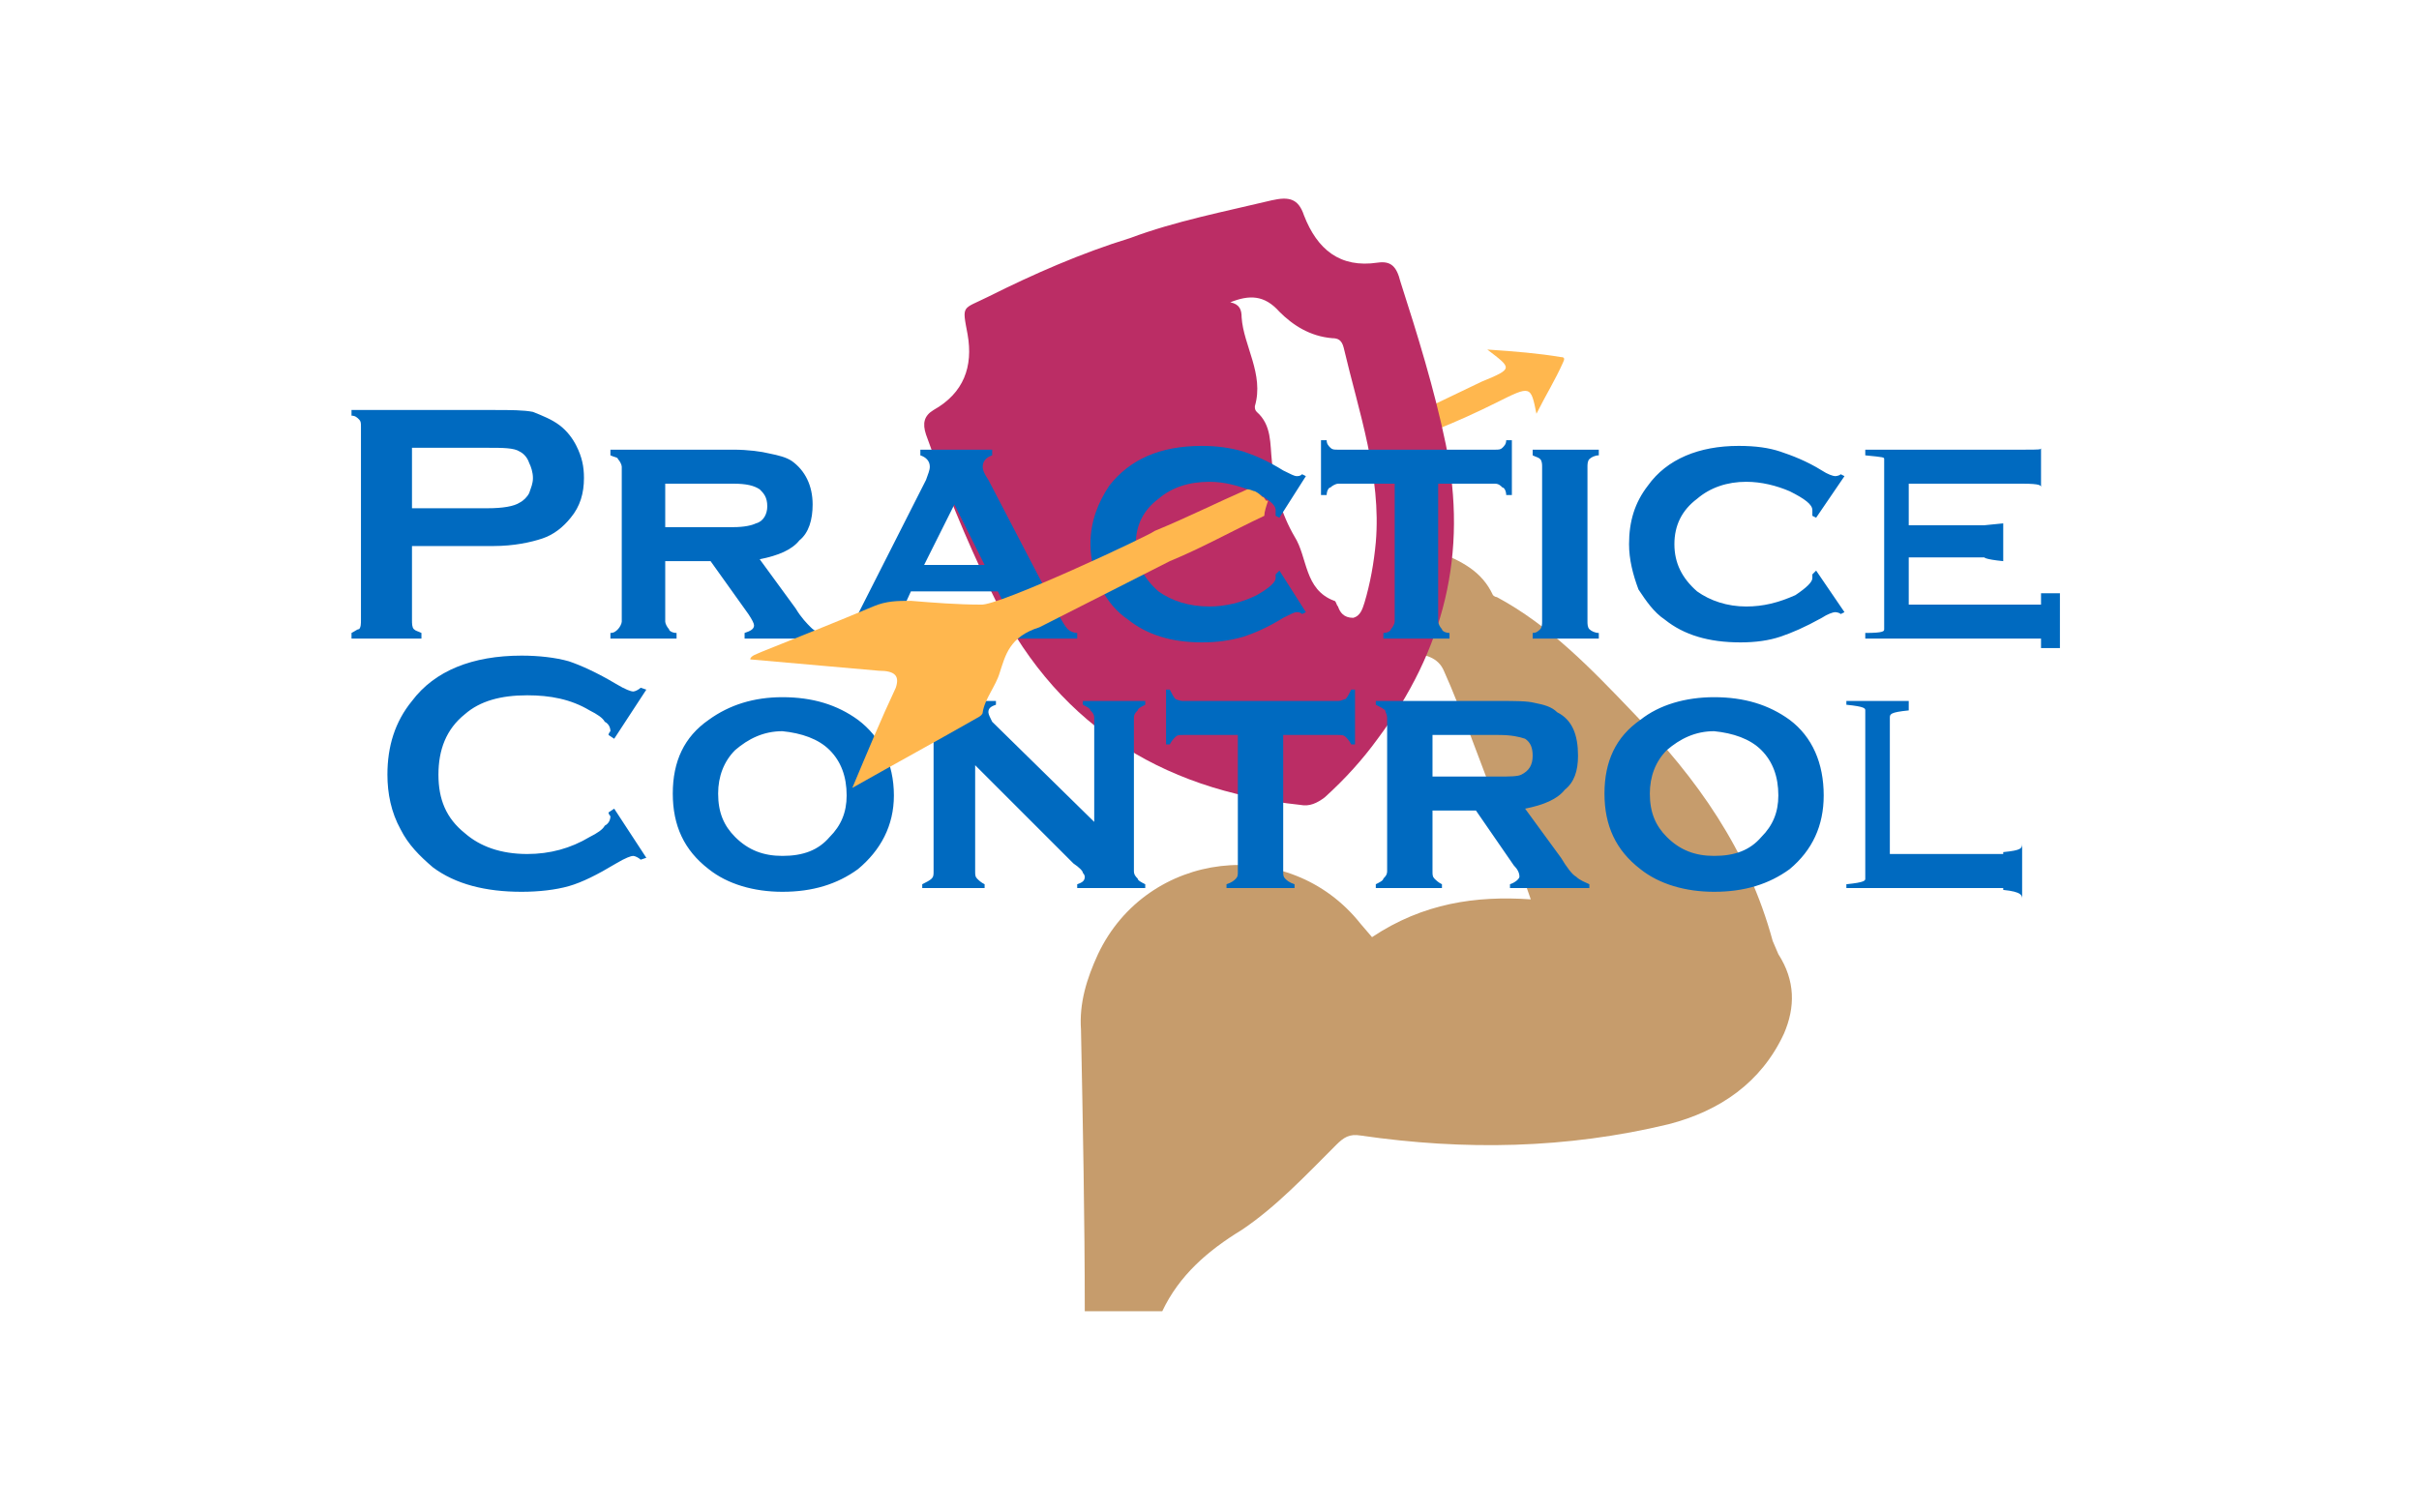
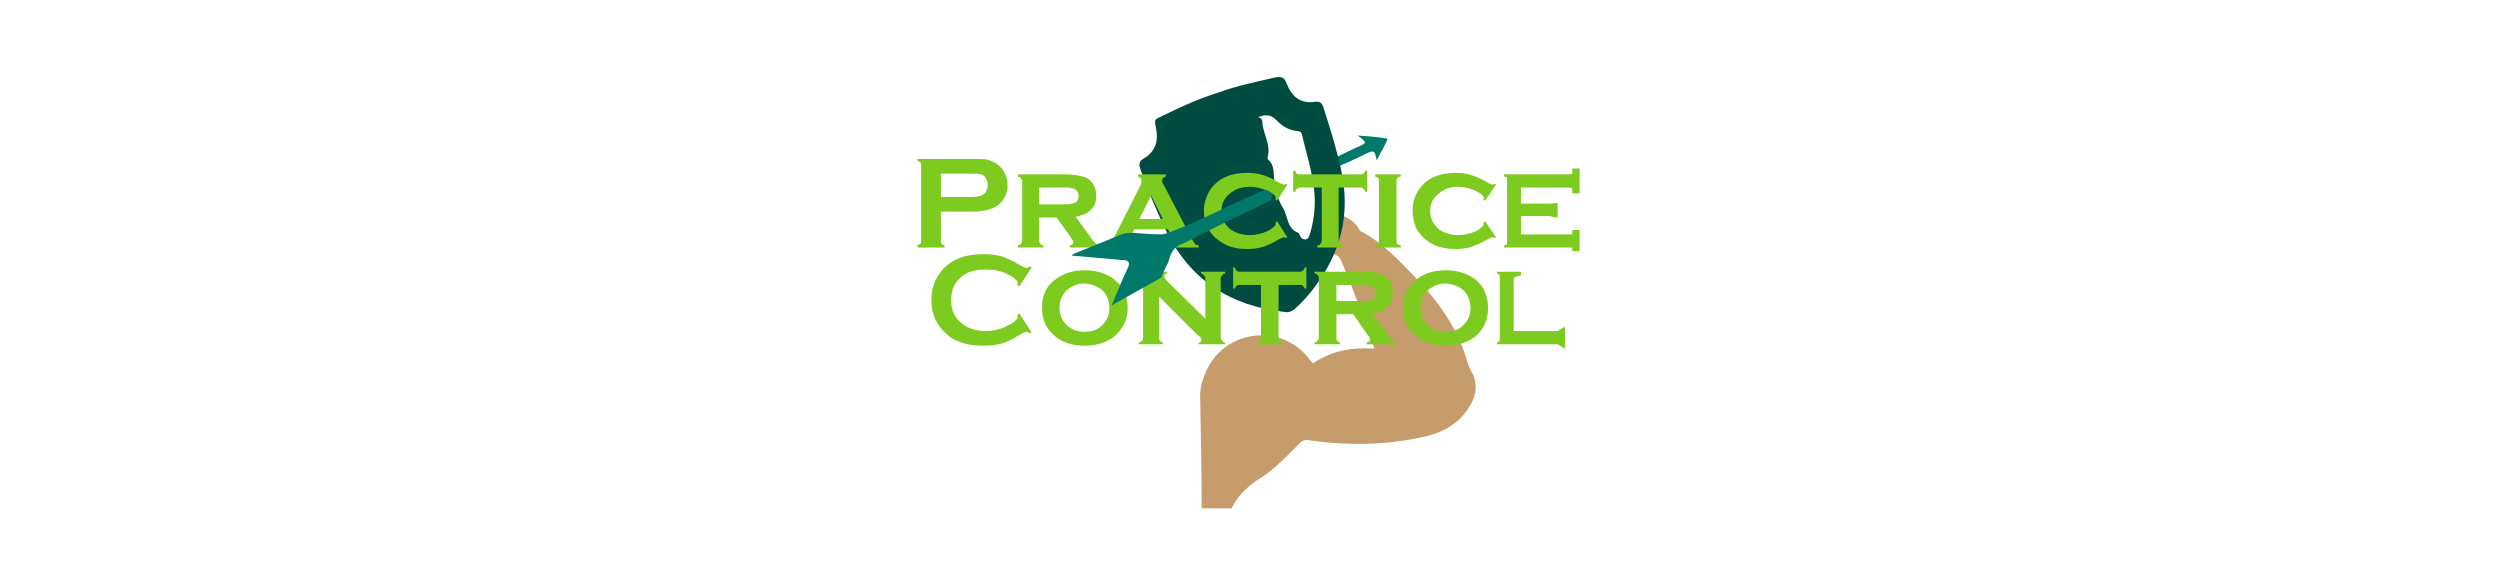
- <svg xmlns="http://www.w3.org/2000/svg" viewBox="0 0 1280 800" height="800" width="1280">
+ <svg xmlns="http://www.w3.org/2000/svg" width="1280" height="300" viewBox="0 0 1280 800">
  <g>
-     <path d="M826 189c-12-2-24-3-39-4 13 10 14 10-3 17l-25 12v2c1 3 1 6 2 8v3c10-4 21-9 31-14 18-9 18-9 21 6 5-10 10-18 14-27 1-2 1-3-1-3z" fill="#ffb74e" />
-     <path d="M941 505l-3-7c-13-48-40-86-74-121-22-23-44-46-72-61-1 0-2-1-2-1-6-13-17-18-29-23l-4 6c-2 2-4 5-6 8l-6 18v23c0-1 1-1 1-1 8 0 15 2 18 9 5 11 9 22 14 34 11 29 22 58 32 87-29-2-57 2-84 20l-6-7c-38-48-113-39-139 16-6 13-10 26-9 40 1 50 2 100 2 149h41c9-19 24-32 42-43 18-12 34-29 50-45 4-4 7-6 13-5 55 8 109 7 163-6 27-7 49-22 61-48 6-14 6-28-3-42z" fill="#c69c6c" />
-     <path d="M598 126c24-9 50-14 75-20 9-2 14-1 17 8 7 18 19 28 39 25 7-1 10 2 12 10 9 28 18 57 24 86 12 58-1 109-36 156-8 11-17 21-28 31-4 3-8 5-13 4-75-8-131-44-164-114-13-27-24-54-34-82-2-6-1-10 4-13 16-9 21-23 18-40-3-16-3-13 11-20 24-12 49-23 75-31zm53 34c5 1 6 4 6 8 1 15 12 30 7 47 0 1 0 2 1 3 8 7 7 17 8 26 1 14 5 28 12 40 7 11 5 28 21 34 1 0 1 2 2 3 1 3 3 6 8 6 4-1 5-5 6-8 3-10 5-21 6-32 3-35-9-69-17-103-1-4-3-5-6-5-12-1-21-7-28-14-8-9-16-9-26-5z" fill="#bb2d65" />
-     <path d="M186 217v3c2 0 3 1 4 2s1 2 1 4v102c0 2 0 4-1 5-1 0-2 1-4 2v3h37v-3c-2-1-3-1-4-2s-1-3-1-5v-39h43c11 0 20-2 26-4s11-6 15-11c5-6 7-13 7-21 0-6-1-11-4-17-2-4-5-8-9-11s-9-5-14-7c-5-1-12-1-21-1h-75zm513 16v29h3c0-2 1-4 2-4 1-1 3-2 4-2h30v73c0 1-1 3-2 4 0 1-2 2-4 2v3h35v-3c-2 0-4-1-4-2-1-1-2-3-2-4v-73h30c2 0 3 1 4 2 1 0 2 2 2 4h3v-29h-3c0 2-1 3-2 4s-2 1-4 1h-83c-2 0-3 0-4-1s-2-2-2-4h-3zm-63 3c-22 0-38 7-49 21-6 9-10 19-10 31 0 8 2 16 6 24 3 6 8 12 14 16 10 8 23 12 39 12 8 0 15-1 22-3 6-2 13-5 21-10 4-2 6-3 7-3s2 0 3 1l2-1-14-22-2 2v2c0 2-3 5-10 9-8 4-17 6-25 6-11 0-20-3-27-8-8-7-12-15-12-25s4-18 12-24c7-6 16-9 27-9 8 0 15 2 23 5 8 4 12 7 12 10v3l2 1 14-22-2-1c-1 1-2 1-3 1s-3-1-7-3c-8-5-15-8-21-10-7-2-14-3-22-3zm284 0c-21 0-38 7-48 21-7 9-10 19-10 31 0 8 2 16 5 24 4 6 8 12 14 16 10 8 23 12 40 12 8 0 15-1 21-3s13-5 22-10c3-2 6-3 7-3 0 0 2 0 3 1l2-1-15-22-2 2v2c0 2-3 5-9 9-9 4-17 6-26 6-10 0-19-3-26-8-8-7-12-15-12-25s4-18 12-24c7-6 16-9 26-9 8 0 16 2 23 5 8 4 12 7 12 10v3l2 1 15-22-2-1c-1 1-3 1-3 1-1 0-4-1-7-3-8-5-16-8-22-10s-13-3-22-3zm-702 1h40c8 0 14 0 17 2 2 1 4 3 5 6 1 2 2 5 2 8s-1 5-2 8c-1 2-3 4-5 5-3 2-9 3-17 3h-40v-32zm862 0c0 1 0 1-10 1h-83v3c10 1 10 1 10 2v90c0 1 0 2-10 2v3h93v5h10v-29h-10v6h-70v-25h40s0 1 10 2v-20l-10 1h-40v-22h60c10 0 10 1 10 2v-21zm-757 1v3c2 1 4 1 4 2 1 1 2 3 2 4v82c0 1-1 3-2 4s-2 2-4 2v3h35v-3c-2 0-4-1-4-2-1-1-2-3-2-4v-32h24l20 28c2 3 3 5 3 6 0 2-2 3-5 4v3h42v-3c-3 0-5-1-7-3s-5-5-8-10l-19-26c10-2 17-5 21-10 5-4 7-11 7-19 0-10-4-18-11-23-3-2-7-3-12-4-4-1-11-2-19-2h-65zm164 0v3c3 1 5 3 5 6 0 2-1 4-2 7l-37 73c-1 3-2 5-3 6-2 1-3 2-5 2v3h36v-3c-4-1-6-2-6-5 0-2 1-4 2-6l5-11h46l5 10c2 3 3 5 3 7 0 3-2 5-6 5v3h40v-3c-2 0-4-1-5-2s-3-4-5-8l-37-71c-2-3-3-5-3-7 0-3 2-5 5-6v-3h-38zm324 0v3c2 1 3 1 4 2s1 3 1 4v82c0 1 0 3-1 4s-2 2-4 2v3h35v-3c-2 0-4-1-5-2s-1-3-1-4v-82c0-1 0-3 1-4s3-2 5-2v-3h-35zm-459 18h36c7 0 11 1 14 3 2 2 4 4 4 9 0 4-2 8-6 9-2 1-6 2-12 2h-36v-23zm153 11l16 32h-32l16-32zm-229 80c-26 0-46 8-58 24-9 11-13 24-13 39 0 10 2 20 7 29 4 8 10 14 17 20 12 9 28 13 47 13 9 0 18-1 25-3s15-6 25-12c5-3 8-4 9-4s3 1 4 2l3-1-17-26-3 2c0 1 1 2 1 2 0 2-1 4-3 5-1 2-4 4-8 6-10 6-21 9-33 9-14 0-25-4-33-11-10-8-14-18-14-31s4-24 14-32c8-7 19-10 33-10 12 0 23 2 33 8 4 2 7 4 8 6 2 1 3 3 3 5 0 0-1 1-1 2l3 2 17-26-3-1c-1 1-3 2-4 2s-4-1-9-4c-10-6-19-10-25-12-7-2-16-3-25-3zm341 18v29h2c1-2 2-3 3-4s2-1 4-1h29v72c0 2 0 3-1 4s-2 2-5 3v2h36v-2c-3-1-4-2-5-3s-1-2-1-4v-72h29c2 0 3 0 4 1s2 2 3 4h2v-29h-2c-1 2-2 4-3 5-1 0-2 1-4 1h-82c-2 0-4-1-4-1-1-1-2-3-3-5h-2zm-203 4c-15 0-28 4-39 12-13 9-19 22-19 39s6 30 19 40c10 8 24 12 39 12 16 0 29-4 40-12 12-10 19-23 19-39 0-17-7-31-19-40-11-8-24-12-40-12zm493 0c-15 0-29 4-39 12-13 9-19 22-19 39s6 30 19 40c10 8 24 12 39 12 16 0 29-4 40-12 12-10 18-23 18-39 0-17-6-31-18-40-11-8-24-12-40-12zm-419 2v2c3 1 4 2 5 3s1 2 1 4v81c0 2 0 3-1 4s-3 2-5 3v2h33v-2c-2-1-3-2-4-3s-1-2-1-4v-56l52 52c3 2 5 4 5 5 1 1 1 2 1 2 0 2-1 3-4 4v2h36v-2c-2-1-4-2-4-3-1-1-2-2-2-4v-81c0-2 1-3 2-4 0-1 2-2 4-3v-2h-33v2c2 1 4 2 4 3 1 1 2 2 2 4v55l-54-53c-1-2-2-4-2-5 0-2 1-3 4-4v-2h-39zm240 0v2c2 1 4 2 5 3 0 1 1 2 1 4v81c0 2-1 3-2 4 0 1-2 2-4 3v2h35v-2c-2-1-3-2-4-3s-1-2-1-4v-32h23l20 29c2 2 3 4 3 6 0 1-2 3-5 4v2h42v-2c-2-1-5-2-7-4-2-1-5-5-8-10l-19-26c10-2 17-5 21-10 5-4 7-10 7-18 0-11-3-19-11-23-3-3-7-4-12-5-4-1-10-1-19-1h-65zm249 0v2c10 1 10 2 10 3v89c0 1 0 2-10 3v2h83v1c10 1 10 3 10 5v-30c0 3 0 4-10 5v1h-60v-72c0-2 0-3 10-4v-5h-33zm-563 16c10 1 19 4 25 10s9 14 9 24c0 9-3 16-9 22-6 7-14 10-25 10-10 0-18-3-25-10-6-6-9-13-9-23 0-9 3-17 9-23 7-6 15-10 25-10zm493 0c10 1 19 4 25 10s9 14 9 24c0 9-3 16-9 22-6 7-14 10-25 10-10 0-18-3-25-10-6-6-9-13-9-23 0-9 3-17 9-23 7-6 15-10 25-10zm-149 2h35c7 0 11 1 14 2 3 2 4 5 4 9 0 5-2 8-6 10-2 1-6 1-12 1h-35v-22z" fill="#006ac0" />
-     <path d="M668 263c-1-1-2-2-4-3-1 0-2-1-4-1-16 7-32 15-49 22-2 2-83 40-92 39-12 0-25-1-37-2-7 0-13 0-20 3-19 8-39 16-59 24-2 1-6 2-6 4l68 6c9 0 11 3 9 9-8 17-15 34-23 53 23-13 45-25 66-37 2-1 3-2 3-3 1-7 7-14 9-21 3-9 5-19 21-24 2-1 69-35 69-35 17-7 33-16 50-24 0-2 1-5 2-8h-1c-1-1-1-2-2-2z" fill="#ffb74e" />
+     <path fill="#00796b" d="M826 189c-12-2-24-3-39-4 13 10 14 10-3 17l-25 12v2c1 3 1 6 2 8v3c10-4 21-9 31-14 18-9 18-9 21 6 5-10 10-18 14-27 1-2 1-3-1-3z" />
+     <path fill="#c69c6c" d="M941 505l-3-7c-13-48-40-86-74-121-22-23-44-46-72-61-1 0-2-1-2-1-6-13-17-18-29-23l-4 6c-2 2-4 5-6 8l-6 18v23c0-1 1-1 1-1 8 0 15 2 18 9 5 11 9 22 14 34 11 29 22 58 32 87-29-2-57 2-84 20l-6-7c-38-48-113-39-139 16-6 13-10 26-9 40 1 50 2 100 2 149h41c9-19 24-32 42-43 18-12 34-29 50-45 4-4 7-6 13-5 55 8 109 7 163-6 27-7 49-22 61-48 6-14 6-28-3-42z" />
+     <path fill="#004c40" d="M598 126c24-9 50-14 75-20 9-2 14-1 17 8 7 18 19 28 39 25 7-1 10 2 12 10 9 28 18 57 24 86 12 58-1 109-36 156-8 11-17 21-28 31-4 3-8 5-13 4-75-8-131-44-164-114-13-27-24-54-34-82-2-6-1-10 4-13 16-9 21-23 18-40-3-16-3-13 11-20 24-12 49-23 75-31zm53 34c5 1 6 4 6 8 1 15 12 30 7 47 0 1 0 2 1 3 8 7 7 17 8 26 1 14 5 28 12 40 7 11 5 28 21 34 1 0 1 2 2 3 1 3 3 6 8 6 4-1 5-5 6-8 3-10 5-21 6-32 3-35-9-69-17-103-1-4-3-5-6-5-12-1-21-7-28-14-8-9-16-9-26-5z" />
+     <path d="M186 217v3c2 0 3 1 4 2s1 2 1 4v102c0 2 0 4-1 5-1 0-2 1-4 2v3h37v-3c-2-1-3-1-4-2s-1-3-1-5v-39h43c11 0 20-2 26-4s11-6 15-11c5-6 7-13 7-21 0-6-1-11-4-17-2-4-5-8-9-11s-9-5-14-7c-5-1-12-1-21-1zm513 16v29h3c0-2 1-4 2-4 1-1 3-2 4-2h30v73c0 1-1 3-2 4 0 1-2 2-4 2v3h35v-3c-2 0-4-1-4-2-1-1-2-3-2-4v-73h30c2 0 3 1 4 2 1 0 2 2 2 4h3v-29h-3c0 2-1 3-2 4s-2 1-4 1h-83c-2 0-3 0-4-1s-2-2-2-4zm-63 3c-22 0-38 7-49 21-6 9-10 19-10 31 0 8 2 16 6 24 3 6 8 12 14 16 10 8 23 12 39 12 8 0 15-1 22-3 6-2 13-5 21-10 4-2 6-3 7-3s2 0 3 1l2-1-14-22-2 2v2c0 2-3 5-10 9-8 4-17 6-25 6-11 0-20-3-27-8-8-7-12-15-12-25s4-18 12-24c7-6 16-9 27-9 8 0 15 2 23 5 8 4 12 7 12 10v3l2 1 14-22-2-1c-1 1-2 1-3 1s-3-1-7-3c-8-5-15-8-21-10-7-2-14-3-22-3zm284 0c-21 0-38 7-48 21-7 9-10 19-10 31 0 8 2 16 5 24 4 6 8 12 14 16 10 8 23 12 40 12 8 0 15-1 21-3s13-5 22-10c3-2 6-3 7-3 0 0 2 0 3 1l2-1-15-22-2 2v2c0 2-3 5-9 9-9 4-17 6-26 6-10 0-19-3-26-8-8-7-12-15-12-25s4-18 12-24c7-6 16-9 26-9 8 0 16 2 23 5 8 4 12 7 12 10v3l2 1 15-22-2-1c-1 1-3 1-3 1-1 0-4-1-7-3-8-5-16-8-22-10s-13-3-22-3zm-702 1h40c8 0 14 0 17 2 2 1 4 3 5 6 1 2 2 5 2 8s-1 5-2 8c-1 2-3 4-5 5-3 2-9 3-17 3h-40zm862 0c0 1 0 1-10 1h-83v3s4 1 4 2v90c0 1-4 2-4 2v3h93v5h10v-29h-10v6h-70v-25h40s0 1 10 2v-20l-10 1h-40v-22h60c10 0 10 1 10 2v6h10v-34h-10zm-757 1v3c2 1 4 1 4 2 1 1 2 3 2 4v82c0 1-1 3-2 4s-2 2-4 2v3h35v-3c-2 0-4-1-4-2-1-1-2-3-2-4v-32h24l20 28c2 3 3 5 3 6 0 2-2 3-5 4v3h42v-3c-3 0-5-1-7-3s-5-5-8-10l-19-26c10-2 17-5 21-10 5-4 7-11 7-19 0-10-4-18-11-23-3-2-7-3-12-4-4-1-11-2-19-2zm164 0v3c3 1 5 3 5 6 0 2-1 4-2 7l-37 73c-1 3-2 5-3 6-2 1-3 2-5 2v3h36v-3c-4-1-6-2-6-5 0-2 1-4 2-6l5-11h46l5 10c2 3 3 5 3 7 0 3-2 5-6 5v3h40v-3c-2 0-4-1-5-2s-3-4-5-8l-37-71c-2-3-3-5-3-7 0-3 2-5 5-6v-3zm324 0v3c2 1 3 1 4 2s1 3 1 4v82c0 1 0 3-1 4s-2 2-4 2v3h35v-3c-2 0-4-1-5-2s-1-3-1-4v-82c0-1 0-3 1-4s3-2 5-2v-3zm-459 18h36c7 0 11 1 14 3 2 2 4 4 4 9 0 4-2 8-6 9-2 1-6 2-12 2h-36zm153 11l16 32h-32zm-229 80c-26 0-46 8-58 24-9 11-13 24-13 39 0 10 2 20 7 29 4 8 10 14 17 20 12 9 28 13 47 13 9 0 18-1 25-3s15-6 25-12c5-3 8-4 9-4s3 1 4 2l3-1-17-26-3 2c0 1 1 2 1 2 0 2-1 4-3 5-1 2-4 4-8 6-10 6-21 9-33 9-14 0-25-4-33-11-10-8-14-18-14-31s4-24 14-32c8-7 19-10 33-10 12 0 23 2 33 8 4 2 7 4 8 6 2 1 3 3 3 5 0 0-1 1-1 2l3 2 17-26-3-1c-1 1-3 2-4 2s-4-1-9-4c-10-6-19-10-25-12-7-2-16-3-25-3zm341 18v29h2c1-2 2-3 3-4s2-1 4-1h29v72c0 2 0 3-1 4s-2 2-5 3v2h36v-2c-3-1-4-2-5-3s-1-2-1-4v-72h29c2 0 3 0 4 1s2 2 3 4h2v-29h-2c-1 2-2 4-3 5-1 0-2 1-4 1h-82c-2 0-4-1-4-1-1-1-2-3-3-5zm-203 4c-15 0-28 4-39 12-13 9-19 22-19 39s6 30 19 40c10 8 24 12 39 12 16 0 29-4 40-12 12-10 19-23 19-39 0-17-7-31-19-40-11-8-24-12-40-12zm493 0c-15 0-29 4-39 12-13 9-19 22-19 39s6 30 19 40c10 8 24 12 39 12 16 0 29-4 40-12 12-10 18-23 18-39 0-17-6-31-18-40-11-8-24-12-40-12zm-419 2v2c3 1 4 2 5 3s1 2 1 4v81c0 2 0 3-1 4s-3 2-5 3v2h33v-2c-2-1-3-2-4-3s-1-2-1-4v-56l52 52c3 2 5 4 5 5 1 1 1 2 1 2 0 2-1 3-4 4v2h36v-2c-2-1-4-2-4-3-1-1-2-2-2-4v-81c0-2 1-3 2-4 0-1 2-2 4-3v-2h-33v2c2 1 4 2 4 3 1 1 2 2 2 4v55l-54-53c-1-2-2-4-2-5 0-2 1-3 4-4v-2zm240 0v2c2 1 4 2 5 3 0 1 1 2 1 4v81c0 2-1 3-2 4 0 1-2 2-4 3v2h35v-2c-2-1-3-2-4-3s-1-2-1-4v-32h23l20 29c2 2 3 4 3 6 0 1-2 3-5 4v2h42v-2c-2-1-5-2-7-4-2-1-5-5-8-10l-19-26c10-2 17-5 21-10 5-4 7-10 7-18 0-11-3-19-11-23-3-3-7-4-12-5-4-1-10-1-19-1zm249 0v2s4 2 4 3v89c0 1-4 3-4 3v2h83l10 6v-30l-10 6h-60v-72c0-2 10-4 10-4v-5zm-563 16c10 1 19 4 25 10s9 14 9 24c0 9-3 16-9 22-6 7-14 10-25 10-10 0-18-3-25-10-6-6-9-13-9-23 0-9 3-17 9-23 7-6 15-10 25-10zm493 0c10 1 19 4 25 10s9 14 9 24c0 9-3 16-9 22-6 7-14 10-25 10-10 0-18-3-25-10-6-6-9-13-9-23 0-9 3-17 9-23 7-6 15-10 25-10zm-149 2h35c7 0 11 1 14 2 3 2 4 5 4 9 0 5-2 8-6 10-2 1-6 1-12 1h-35z" fill="#7ecb20" />
+     <path fill="#00796b" d="M668 263c-1-1-2-2-4-3-1 0-2-1-4-1-16 7-32 15-49 22-2 2-83 40-92 39-12 0-25-1-37-2-7 0-13 0-20 3-19 8-39 16-59 24-2 1-6 2-6 4l68 6c9 0 11 3 9 9-8 17-15 34-23 53 23-13 45-25 66-37 2-1 3-2 3-3 1-7 7-14 9-21 3-9 5-19 21-24 2-1 69-35 69-35 17-7 33-16 50-24 0-2 1-5 2-8h-1c-1-1-1-2-2-2z" />
  </g>
</svg>
